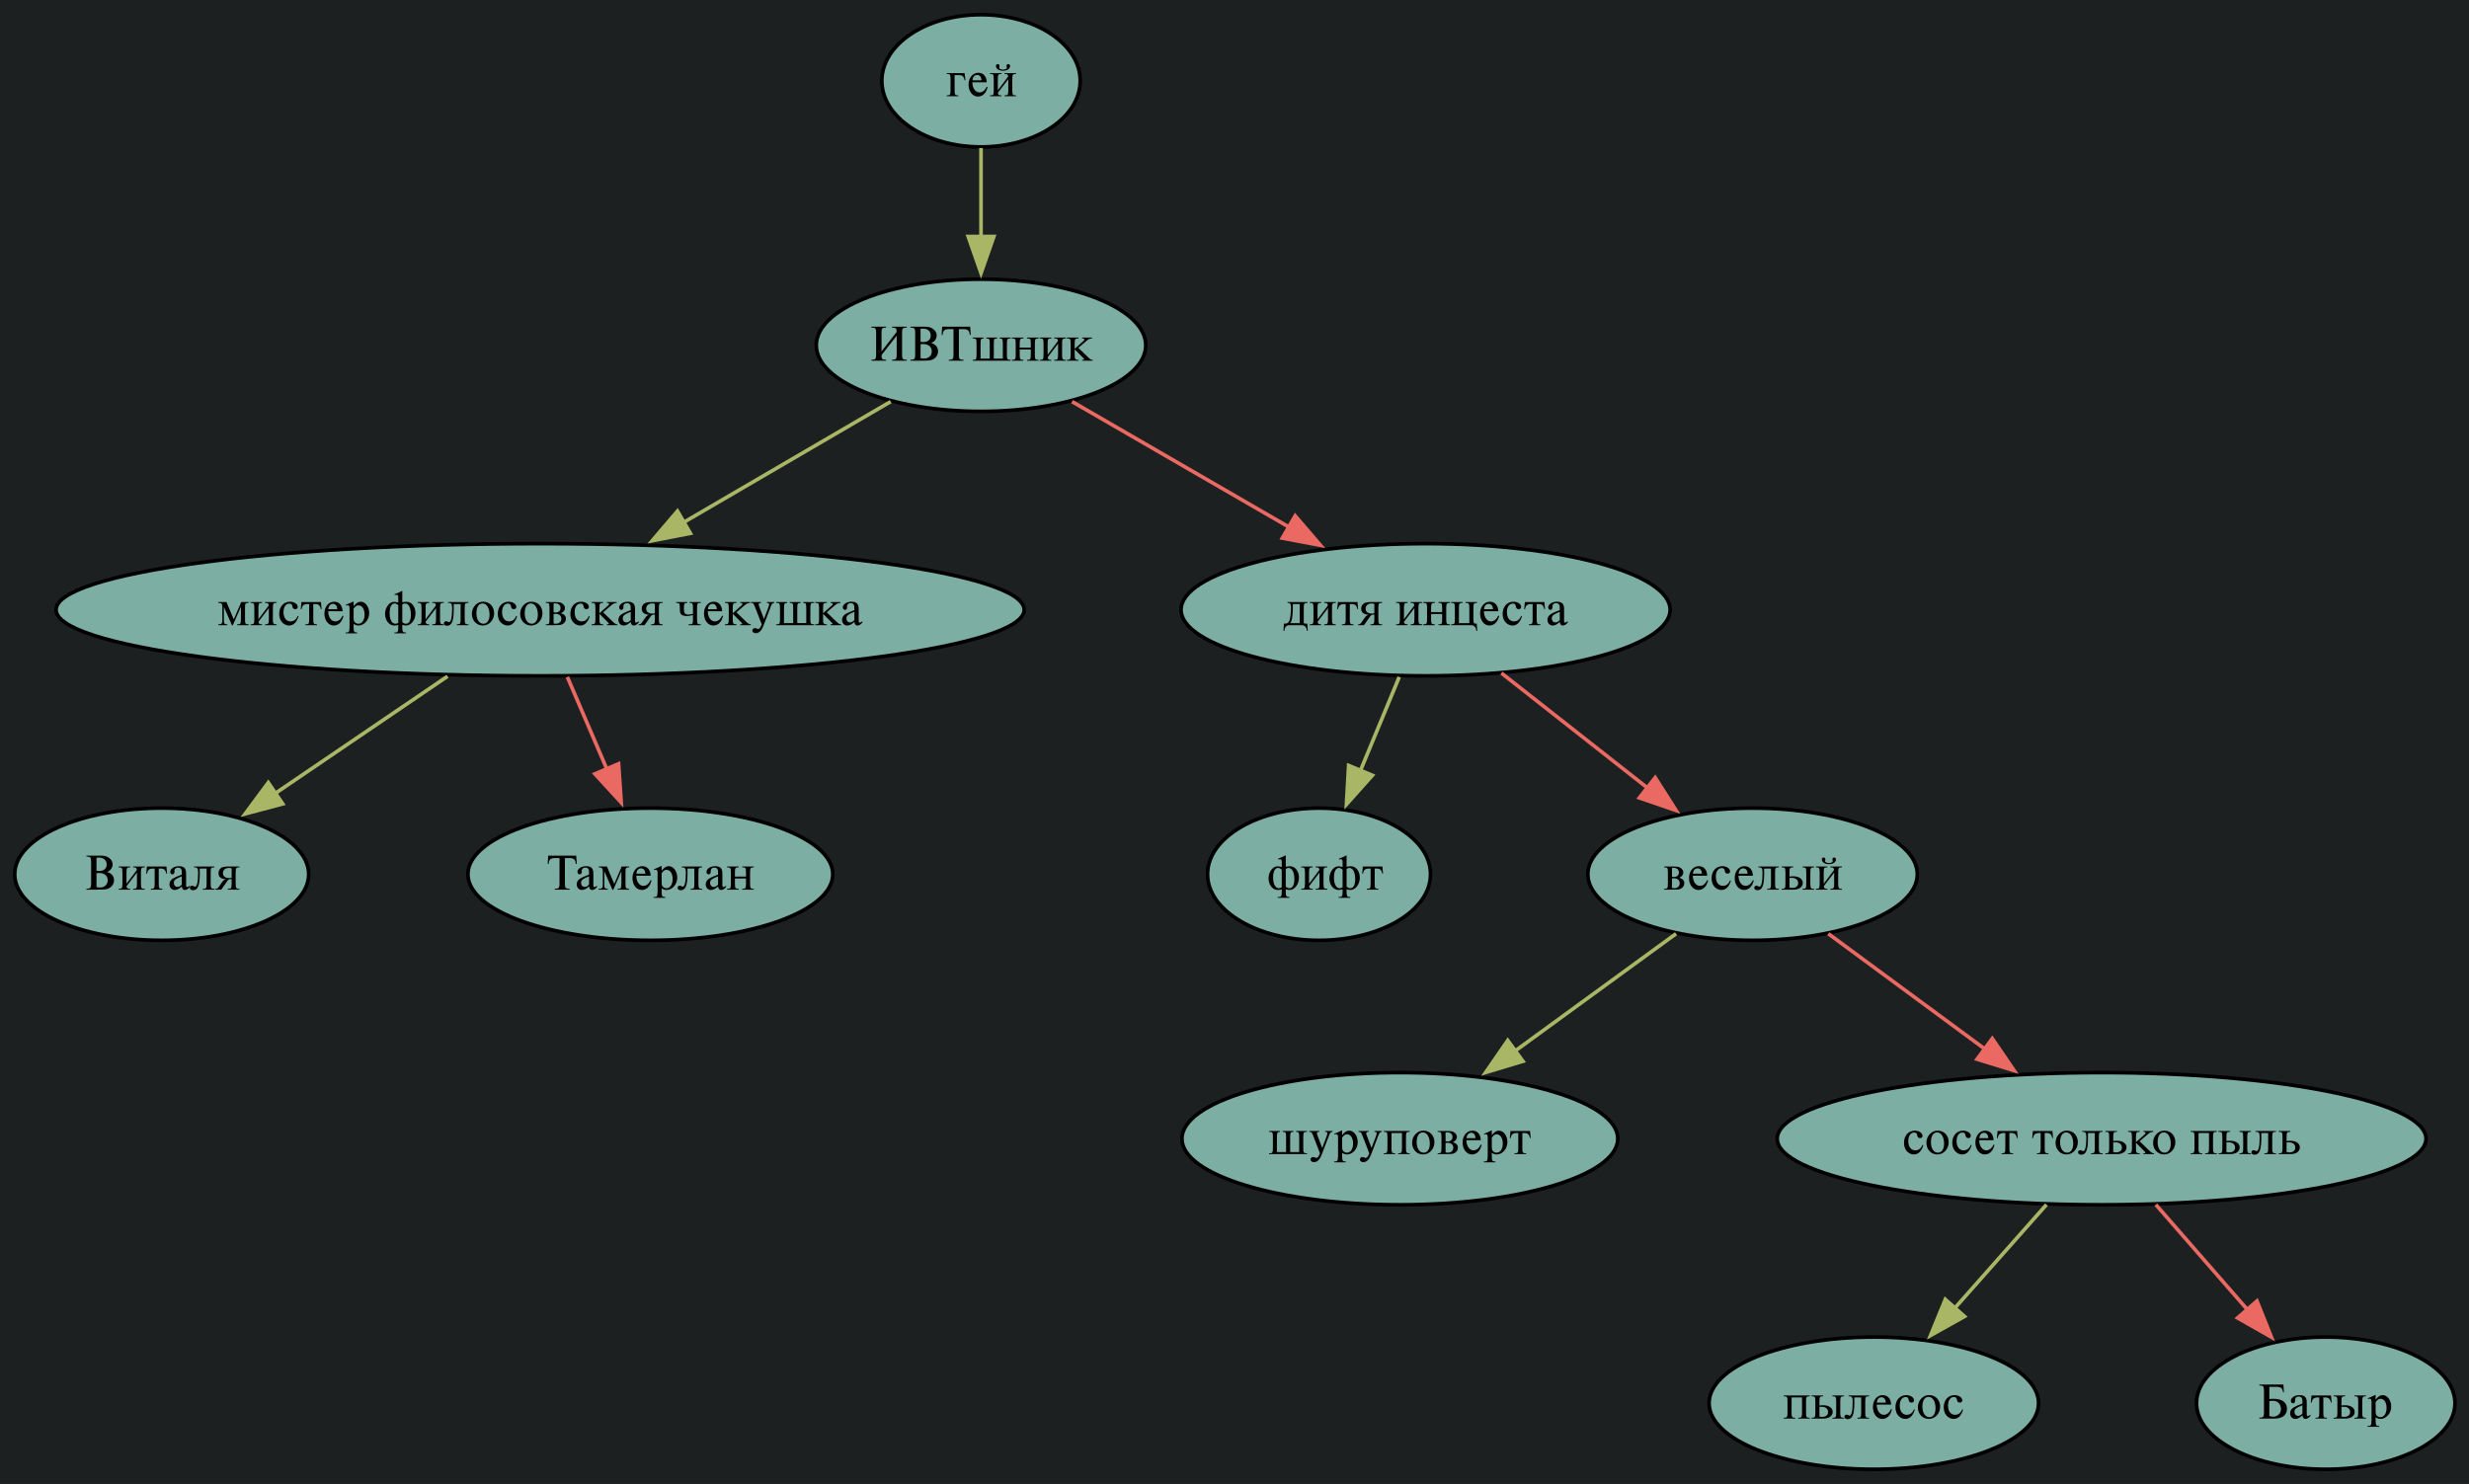
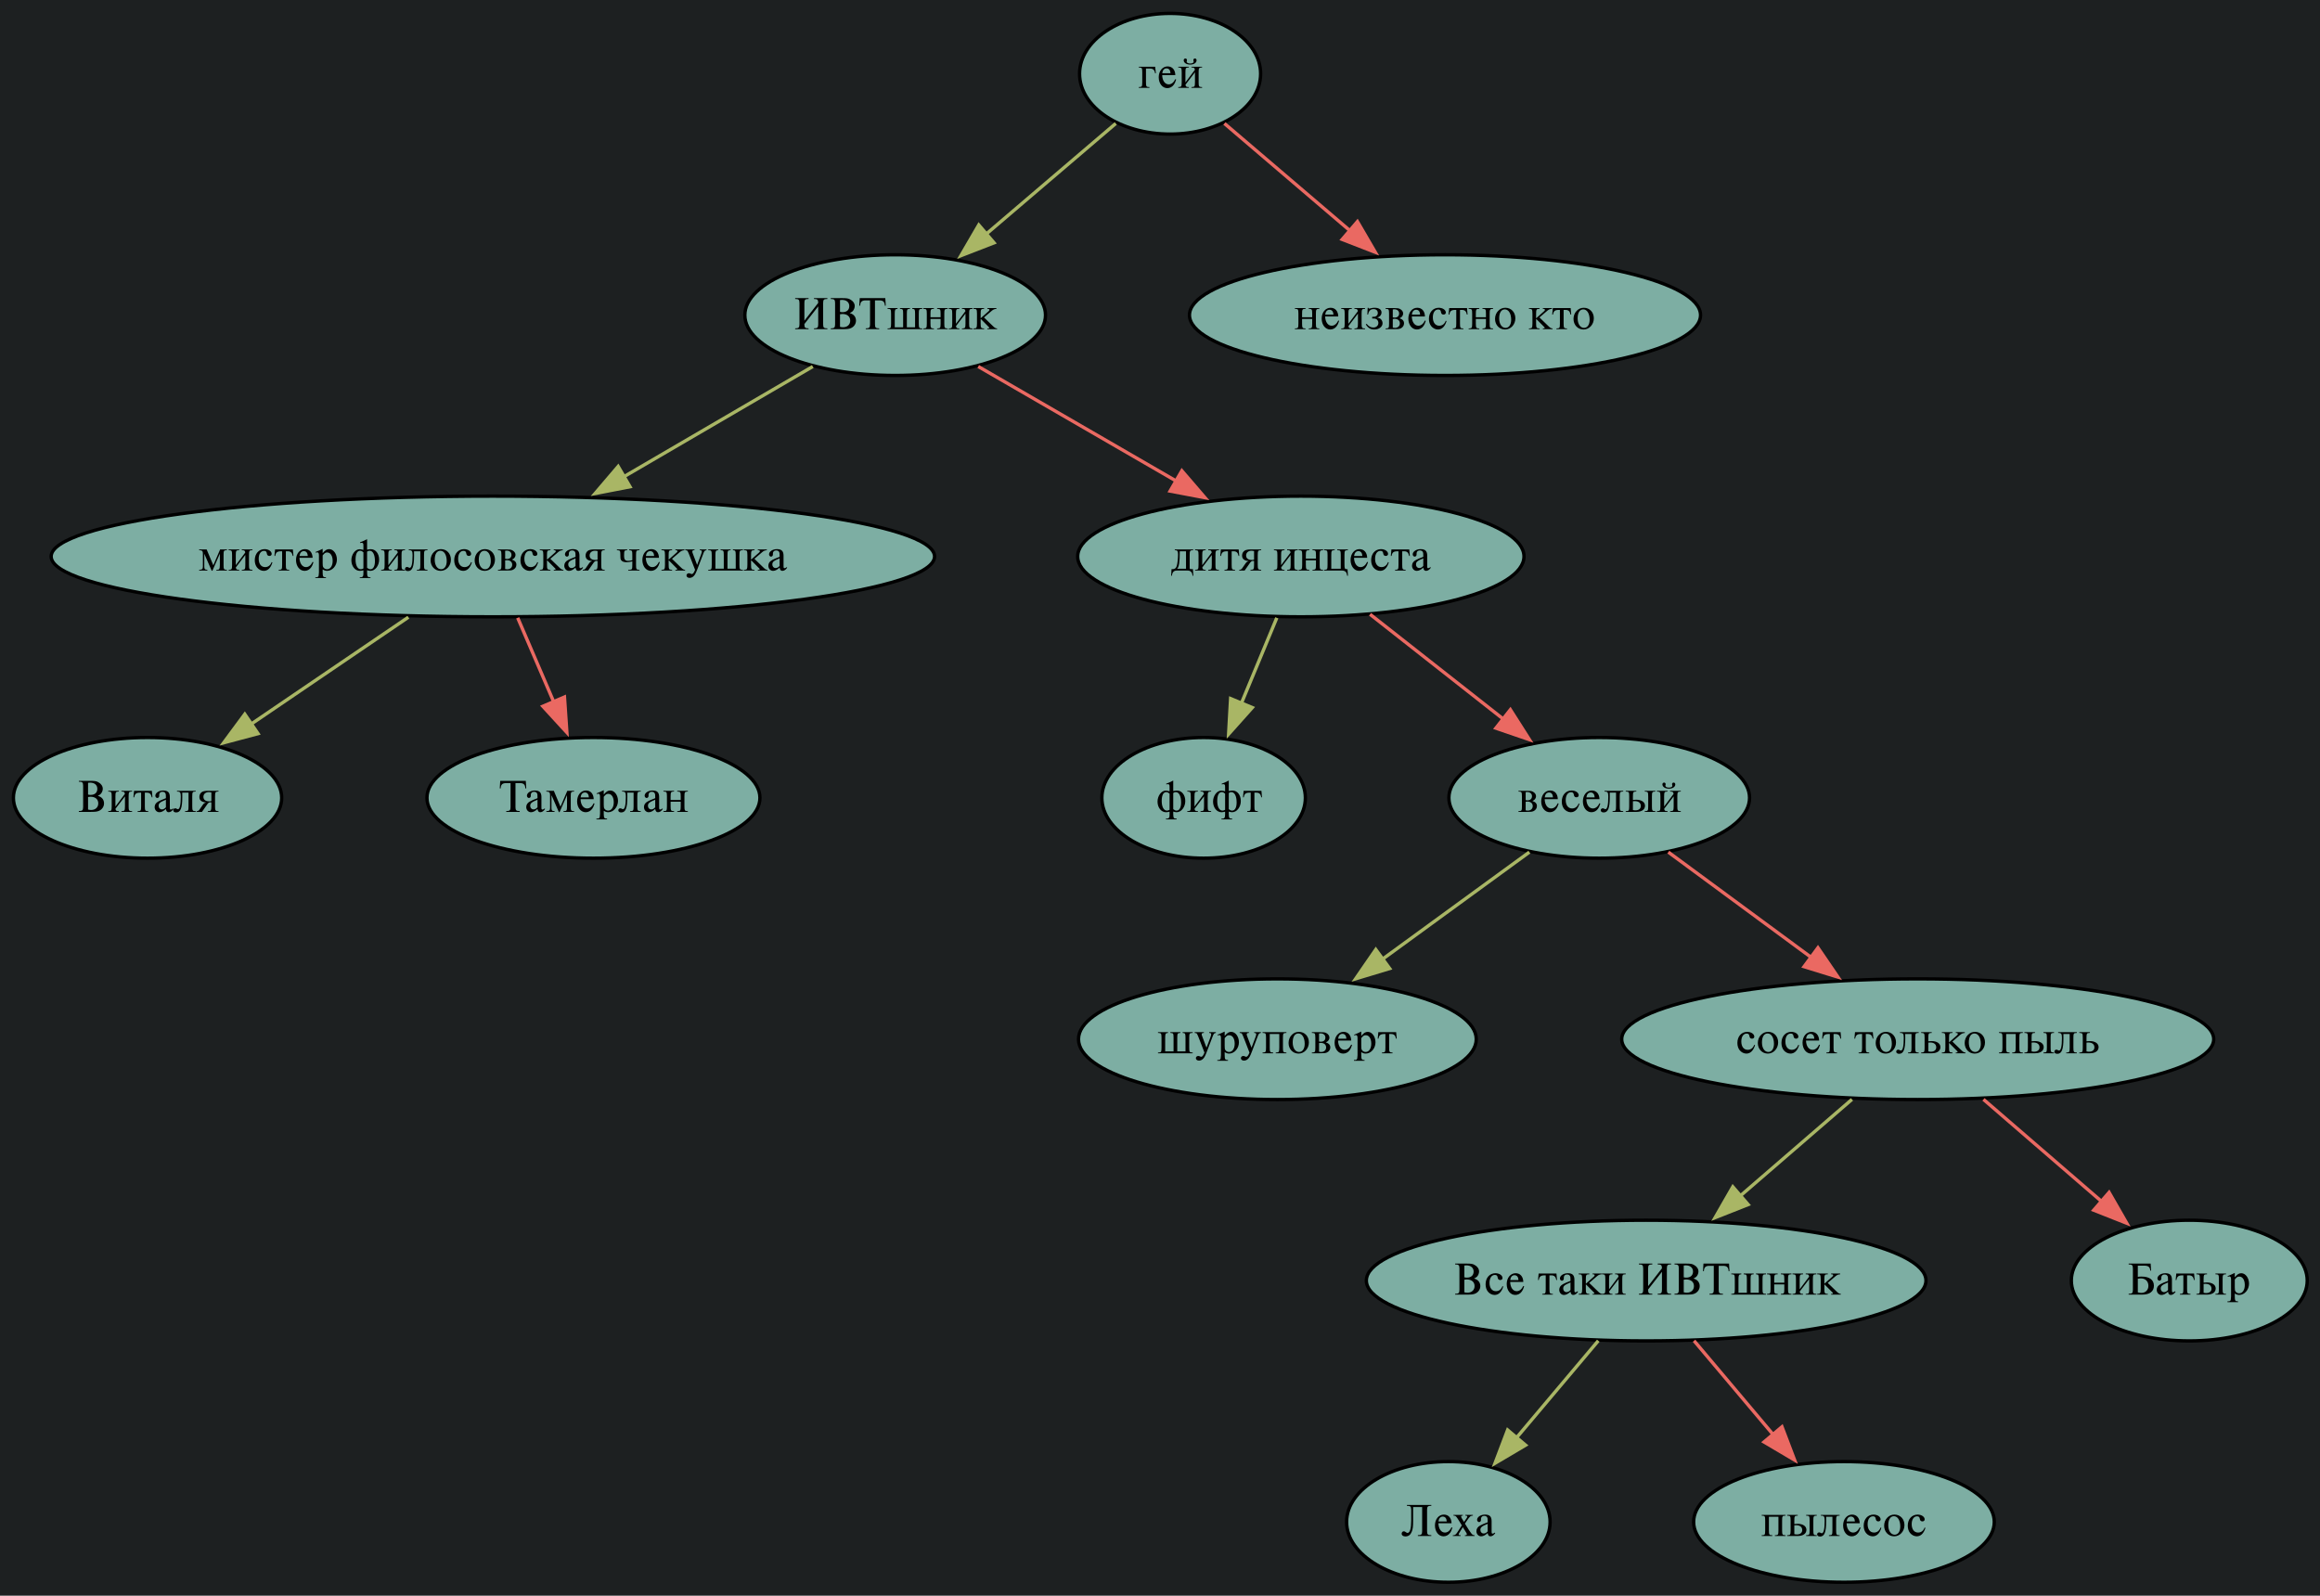
- <svg xmlns="http://www.w3.org/2000/svg" width="672pt" height="404pt" viewBox="0.00 0.00 672.00 404.00">
-   <g id="graph0" class="graph" transform="scale(1 1) rotate(0) translate(4 400)">
-     <polygon fill="#1d2021" stroke="none" points="-4,4 -4,-400 668.19,-400 668.19,4 -4,4" />
+ <svg xmlns="http://www.w3.org/2000/svg" width="692pt" height="476pt" viewBox="0.00 0.00 692.00 476.00">
+   <g id="graph0" class="graph" transform="scale(1 1) rotate(0) translate(4 472)">
+     <polygon fill="#1d2021" stroke="none" points="-4,4 -4,-472 688.19,-472 688.19,4 -4,4" />
    <g id="node1" class="node">
-       <ellipse fill="#7daea3" stroke="black" cx="263.01" cy="-378" rx="27" ry="18" />
-       <text xml:space="preserve" text-anchor="middle" x="263.01" y="-373.8" font-family="Times,serif" font-size="14.00">гей</text>
+       <ellipse fill="#7daea3" stroke="black" cx="345.01" cy="-450" rx="27" ry="18" />
+       <text xml:space="preserve" text-anchor="middle" x="345.01" y="-445.8" font-family="Times,serif" font-size="14.00">гей</text>
    </g>
    <g id="node2" class="node">
-       <ellipse fill="#7daea3" stroke="black" cx="263.01" cy="-306" rx="44.84" ry="18" />
-       <text xml:space="preserve" text-anchor="middle" x="263.01" y="-301.8" font-family="Times,serif" font-size="14.00">ИВТшник</text>
+       <ellipse fill="#7daea3" stroke="black" cx="263.01" cy="-378" rx="44.84" ry="18" />
+       <text xml:space="preserve" text-anchor="middle" x="263.01" y="-373.8" font-family="Times,serif" font-size="14.00">ИВТшник</text>
    </g>
    <g id="edge1" class="edge">
-       <path fill="none" stroke="#a9b665" d="M263.01,-359.7C263.01,-352.41 263.01,-343.73 263.01,-335.54" />
-       <polygon fill="#a9b665" stroke="#a9b665" points="266.51,-335.62 263.01,-325.62 259.51,-335.62 266.51,-335.62" />
+       <path fill="none" stroke="#a9b665" d="M328.81,-435.17C317.73,-425.72 302.79,-412.96 289.95,-402" />
+       <polygon fill="#a9b665" stroke="#a9b665" points="292.49,-399.57 282.62,-395.74 287.95,-404.89 292.49,-399.57" />
    </g>
    <g id="node3" class="node">
-       <ellipse fill="#7daea3" stroke="black" cx="143.01" cy="-234" rx="131.75" ry="18" />
-       <text xml:space="preserve" text-anchor="middle" x="143.01" y="-229.8" font-family="Times,serif" font-size="14.00">мистер филосовская чекушка</text>
+       <ellipse fill="#7daea3" stroke="black" cx="427.01" cy="-378" rx="76.22" ry="18" />
+       <text xml:space="preserve" text-anchor="middle" x="427.01" y="-373.8" font-family="Times,serif" font-size="14.00">неизвестно кто</text>
    </g>
    <g id="edge2" class="edge">
-       <path fill="none" stroke="#a9b665" d="M238.43,-290.67C222.23,-281.22 200.67,-268.63 182.13,-257.82" />
-       <polygon fill="#a9b665" stroke="#a9b665" points="183.91,-254.81 173.51,-252.79 180.39,-260.86 183.91,-254.81" />
+       <path fill="none" stroke="#ea6962" d="M361.21,-435.17C371.87,-426.06 386.13,-413.9 398.64,-403.21" />
+       <polygon fill="#ea6962" stroke="#ea6962" points="400.89,-405.9 406.22,-396.75 396.34,-400.58 400.89,-405.9" />
    </g>
    <g id="node4" class="node">
-       <ellipse fill="#7daea3" stroke="black" cx="384.01" cy="-234" rx="66.56" ry="18" />
-       <text xml:space="preserve" text-anchor="middle" x="384.01" y="-229.8" font-family="Times,serif" font-size="14.00">дитя инцеста</text>
+       <ellipse fill="#7daea3" stroke="black" cx="143.01" cy="-306" rx="131.75" ry="18" />
+       <text xml:space="preserve" text-anchor="middle" x="143.01" y="-301.8" font-family="Times,serif" font-size="14.00">мистер филосовская чекушка</text>
    </g>
    <g id="edge3" class="edge">
-       <path fill="none" stroke="#ea6962" d="M287.79,-290.67C304.78,-280.83 327.64,-267.61 346.81,-256.52" />
-       <polygon fill="#ea6962" stroke="#ea6962" points="348.52,-259.57 355.42,-251.54 345.01,-253.51 348.52,-259.57" />
+       <path fill="none" stroke="#a9b665" d="M238.43,-362.67C222.23,-353.22 200.67,-340.63 182.13,-329.82" />
+       <polygon fill="#a9b665" stroke="#a9b665" points="183.91,-326.81 173.51,-324.79 180.39,-332.86 183.91,-326.81" />
    </g>
    <g id="node5" class="node">
-       <ellipse fill="#7daea3" stroke="black" cx="40.01" cy="-162" rx="40.01" ry="18" />
-       <text xml:space="preserve" text-anchor="middle" x="40.01" y="-157.8" font-family="Times,serif" font-size="14.00">Виталя</text>
+       <ellipse fill="#7daea3" stroke="black" cx="384.01" cy="-306" rx="66.56" ry="18" />
+       <text xml:space="preserve" text-anchor="middle" x="384.01" y="-301.8" font-family="Times,serif" font-size="14.00">дитя инцеста</text>
    </g>
    <g id="edge4" class="edge">
-       <path fill="none" stroke="#a9b665" d="M117.81,-215.88C103.64,-206.25 85.84,-194.15 70.85,-183.96" />
-       <polygon fill="#a9b665" stroke="#a9b665" points="72.95,-181.16 62.72,-178.43 69.02,-186.95 72.95,-181.16" />
+       <path fill="none" stroke="#ea6962" d="M287.79,-362.67C304.78,-352.83 327.64,-339.61 346.81,-328.52" />
+       <polygon fill="#ea6962" stroke="#ea6962" points="348.52,-331.57 355.42,-323.54 345.01,-325.51 348.52,-331.57" />
    </g>
    <g id="node6" class="node">
-       <ellipse fill="#7daea3" stroke="black" cx="173.01" cy="-162" rx="49.66" ry="18" />
-       <text xml:space="preserve" text-anchor="middle" x="173.01" y="-157.8" font-family="Times,serif" font-size="14.00">Тамерлан</text>
+       <ellipse fill="#7daea3" stroke="black" cx="40.01" cy="-234" rx="40.01" ry="18" />
+       <text xml:space="preserve" text-anchor="middle" x="40.01" y="-229.8" font-family="Times,serif" font-size="14.00">Виталя</text>
    </g>
    <g id="edge5" class="edge">
-       <path fill="none" stroke="#ea6962" d="M150.42,-215.7C153.66,-208.15 157.53,-199.12 161.14,-190.68" />
-       <polygon fill="#ea6962" stroke="#ea6962" points="164.36,-192.07 165.08,-181.5 157.92,-189.31 164.36,-192.07" />
+       <path fill="none" stroke="#a9b665" d="M117.81,-287.88C103.64,-278.25 85.84,-266.15 70.85,-255.96" />
+       <polygon fill="#a9b665" stroke="#a9b665" points="72.95,-253.16 62.72,-250.43 69.02,-258.95 72.95,-253.16" />
    </g>
    <g id="node7" class="node">
-       <ellipse fill="#7daea3" stroke="black" cx="355.01" cy="-162" rx="30.35" ry="18" />
-       <text xml:space="preserve" text-anchor="middle" x="355.01" y="-157.8" font-family="Times,serif" font-size="14.00">	фифт</text>
+       <ellipse fill="#7daea3" stroke="black" cx="173.01" cy="-234" rx="49.66" ry="18" />
+       <text xml:space="preserve" text-anchor="middle" x="173.01" y="-229.8" font-family="Times,serif" font-size="14.00">Тамерлан</text>
    </g>
    <g id="edge6" class="edge">
-       <path fill="none" stroke="#a9b665" d="M376.84,-215.7C373.63,-207.95 369.77,-198.64 366.2,-190.02" />
-       <polygon fill="#a9b665" stroke="#a9b665" points="369.53,-188.92 362.47,-181.02 363.07,-191.6 369.53,-188.92" />
+       <path fill="none" stroke="#ea6962" d="M150.42,-287.7C153.66,-280.15 157.53,-271.12 161.14,-262.68" />
+       <polygon fill="#ea6962" stroke="#ea6962" points="164.36,-264.07 165.08,-253.5 157.92,-261.31 164.36,-264.07" />
    </g>
    <g id="node8" class="node">
-       <ellipse fill="#7daea3" stroke="black" cx="473.01" cy="-162" rx="44.84" ry="18" />
-       <text xml:space="preserve" text-anchor="middle" x="473.01" y="-157.8" font-family="Times,serif" font-size="14.00">веселый</text>
+       <ellipse fill="#7daea3" stroke="black" cx="355.01" cy="-234" rx="30.35" ry="18" />
+       <text xml:space="preserve" text-anchor="middle" x="355.01" y="-229.8" font-family="Times,serif" font-size="14.00">	фифт</text>
    </g>
    <g id="edge7" class="edge">
-       <path fill="none" stroke="#ea6962" d="M404.65,-216.76C416.47,-207.47 431.47,-195.67 444.41,-185.49" />
-       <polygon fill="#ea6962" stroke="#ea6962" points="446.51,-188.3 452.2,-179.36 442.18,-182.79 446.51,-188.3" />
+       <path fill="none" stroke="#a9b665" d="M376.84,-287.7C373.63,-279.95 369.77,-270.64 366.2,-262.02" />
+       <polygon fill="#a9b665" stroke="#a9b665" points="369.53,-260.92 362.47,-253.02 363.07,-263.6 369.53,-260.92" />
    </g>
    <g id="node9" class="node">
-       <ellipse fill="#7daea3" stroke="black" cx="377.01" cy="-90" rx="59.32" ry="18" />
-       <text xml:space="preserve" text-anchor="middle" x="377.01" y="-85.8" font-family="Times,serif" font-size="14.00">шуруповерт</text>
+       <ellipse fill="#7daea3" stroke="black" cx="473.01" cy="-234" rx="44.84" ry="18" />
+       <text xml:space="preserve" text-anchor="middle" x="473.01" y="-229.8" font-family="Times,serif" font-size="14.00">веселый</text>
    </g>
    <g id="edge8" class="edge">
-       <path fill="none" stroke="#a9b665" d="M452.18,-145.81C439.33,-136.44 422.61,-124.25 408.2,-113.75" />
-       <polygon fill="#a9b665" stroke="#a9b665" points="410.5,-111.09 400.36,-108.03 406.37,-116.75 410.5,-111.09" />
+       <path fill="none" stroke="#ea6962" d="M404.65,-288.76C416.47,-279.47 431.47,-267.67 444.41,-257.49" />
+       <polygon fill="#ea6962" stroke="#ea6962" points="446.51,-260.3 452.2,-251.36 442.18,-254.79 446.51,-260.3" />
    </g>
    <g id="node10" class="node">
-       <ellipse fill="#7daea3" stroke="black" cx="568.01" cy="-90" rx="88.29" ry="18" />
-       <text xml:space="preserve" text-anchor="middle" x="568.01" y="-85.8" font-family="Times,serif" font-size="14.00">сосет только пыль</text>
+       <ellipse fill="#7daea3" stroke="black" cx="377.01" cy="-162" rx="59.32" ry="18" />
+       <text xml:space="preserve" text-anchor="middle" x="377.01" y="-157.8" font-family="Times,serif" font-size="14.00">шуруповерт</text>
    </g>
    <g id="edge9" class="edge">
-       <path fill="none" stroke="#ea6962" d="M493.62,-145.81C506.16,-136.58 522.41,-124.6 536.53,-114.19" />
-       <polygon fill="#ea6962" stroke="#ea6962" points="538.25,-117.28 544.22,-108.53 534.1,-111.64 538.25,-117.28" />
+       <path fill="none" stroke="#a9b665" d="M452.18,-217.81C439.33,-208.44 422.61,-196.25 408.2,-185.75" />
+       <polygon fill="#a9b665" stroke="#a9b665" points="410.5,-183.09 400.36,-180.03 406.37,-188.75 410.5,-183.09" />
    </g>
    <g id="node11" class="node">
-       <ellipse fill="#7daea3" stroke="black" cx="506.01" cy="-18" rx="44.84" ry="18" />
-       <text xml:space="preserve" text-anchor="middle" x="506.01" y="-13.8" font-family="Times,serif" font-size="14.00">пылесос</text>
+       <ellipse fill="#7daea3" stroke="black" cx="568.01" cy="-162" rx="88.29" ry="18" />
+       <text xml:space="preserve" text-anchor="middle" x="568.01" y="-157.8" font-family="Times,serif" font-size="14.00">сосет только пыль</text>
    </g>
    <g id="edge10" class="edge">
-       <path fill="none" stroke="#a9b665" d="M553,-72.05C545.5,-63.59 536.29,-53.19 528.01,-43.84" />
-       <polygon fill="#a9b665" stroke="#a9b665" points="530.7,-41.61 521.45,-36.44 525.46,-46.25 530.7,-41.61" />
+       <path fill="none" stroke="#ea6962" d="M493.62,-217.81C506.16,-208.58 522.41,-196.6 536.53,-186.19" />
+       <polygon fill="#ea6962" stroke="#ea6962" points="538.25,-189.28 544.22,-180.53 534.1,-183.64 538.25,-189.28" />
    </g>
    <g id="node12" class="node">
-       <ellipse fill="#7daea3" stroke="black" cx="629.01" cy="-18" rx="35.18" ry="18" />
-       <text xml:space="preserve" text-anchor="middle" x="629.01" y="-13.8" font-family="Times,serif" font-size="14.00">Батыр</text>
+       <ellipse fill="#7daea3" stroke="black" cx="487.01" cy="-90" rx="83.46" ry="18" />
+       <text xml:space="preserve" text-anchor="middle" x="487.01" y="-85.8" font-family="Times,serif" font-size="14.00">Все таки ИВТшник</text>
    </g>
    <g id="edge11" class="edge">
-       <path fill="none" stroke="#ea6962" d="M582.77,-72.05C590.26,-63.47 599.48,-52.89 607.71,-43.44" />
-       <polygon fill="#ea6962" stroke="#ea6962" points="610.29,-45.81 614.22,-35.97 605.01,-41.21 610.29,-45.81" />
+       <path fill="none" stroke="#a9b665" d="M548.4,-144.05C538.35,-135.37 525.94,-124.64 514.91,-115.11" />
+       <polygon fill="#a9b665" stroke="#a9b665" points="517.43,-112.67 507.58,-108.78 512.86,-117.97 517.43,-112.67" />
+     </g>
+     <g id="node13" class="node">
+       <ellipse fill="#7daea3" stroke="black" cx="649.01" cy="-90" rx="35.18" ry="18" />
+       <text xml:space="preserve" text-anchor="middle" x="649.01" y="-85.8" font-family="Times,serif" font-size="14.00">Батыр</text>
+     </g>
+     <g id="edge12" class="edge">
+       <path fill="none" stroke="#ea6962" d="M587.62,-144.05C598.29,-134.83 611.62,-123.31 623.13,-113.36" />
+       <polygon fill="#ea6962" stroke="#ea6962" points="625.09,-116.3 630.36,-107.11 620.51,-111 625.09,-116.3" />
+     </g>
+     <g id="node14" class="node">
+       <ellipse fill="#7daea3" stroke="black" cx="428.01" cy="-18" rx="30.35" ry="18" />
+       <text xml:space="preserve" text-anchor="middle" x="428.01" y="-13.8" font-family="Times,serif" font-size="14.00">Леха</text>
+     </g>
+     <g id="edge13" class="edge">
+       <path fill="none" stroke="#a9b665" d="M472.73,-72.05C465.39,-63.35 456.31,-52.59 448.27,-43.03" />
+       <polygon fill="#a9b665" stroke="#a9b665" points="451.05,-40.9 441.93,-35.51 445.69,-45.42 451.05,-40.9" />
+     </g>
+     <g id="node15" class="node">
+       <ellipse fill="#7daea3" stroke="black" cx="546.01" cy="-18" rx="44.84" ry="18" />
+       <text xml:space="preserve" text-anchor="middle" x="546.01" y="-13.8" font-family="Times,serif" font-size="14.00">пылесос</text>
+     </g>
+     <g id="edge14" class="edge">
+       <path fill="none" stroke="#ea6962" d="M501.29,-72.05C508.42,-63.59 517.19,-53.19 525.07,-43.84" />
+       <polygon fill="#ea6962" stroke="#ea6962" points="527.52,-46.37 531.29,-36.46 522.17,-41.85 527.52,-46.37" />
    </g>
  </g>
</svg>
